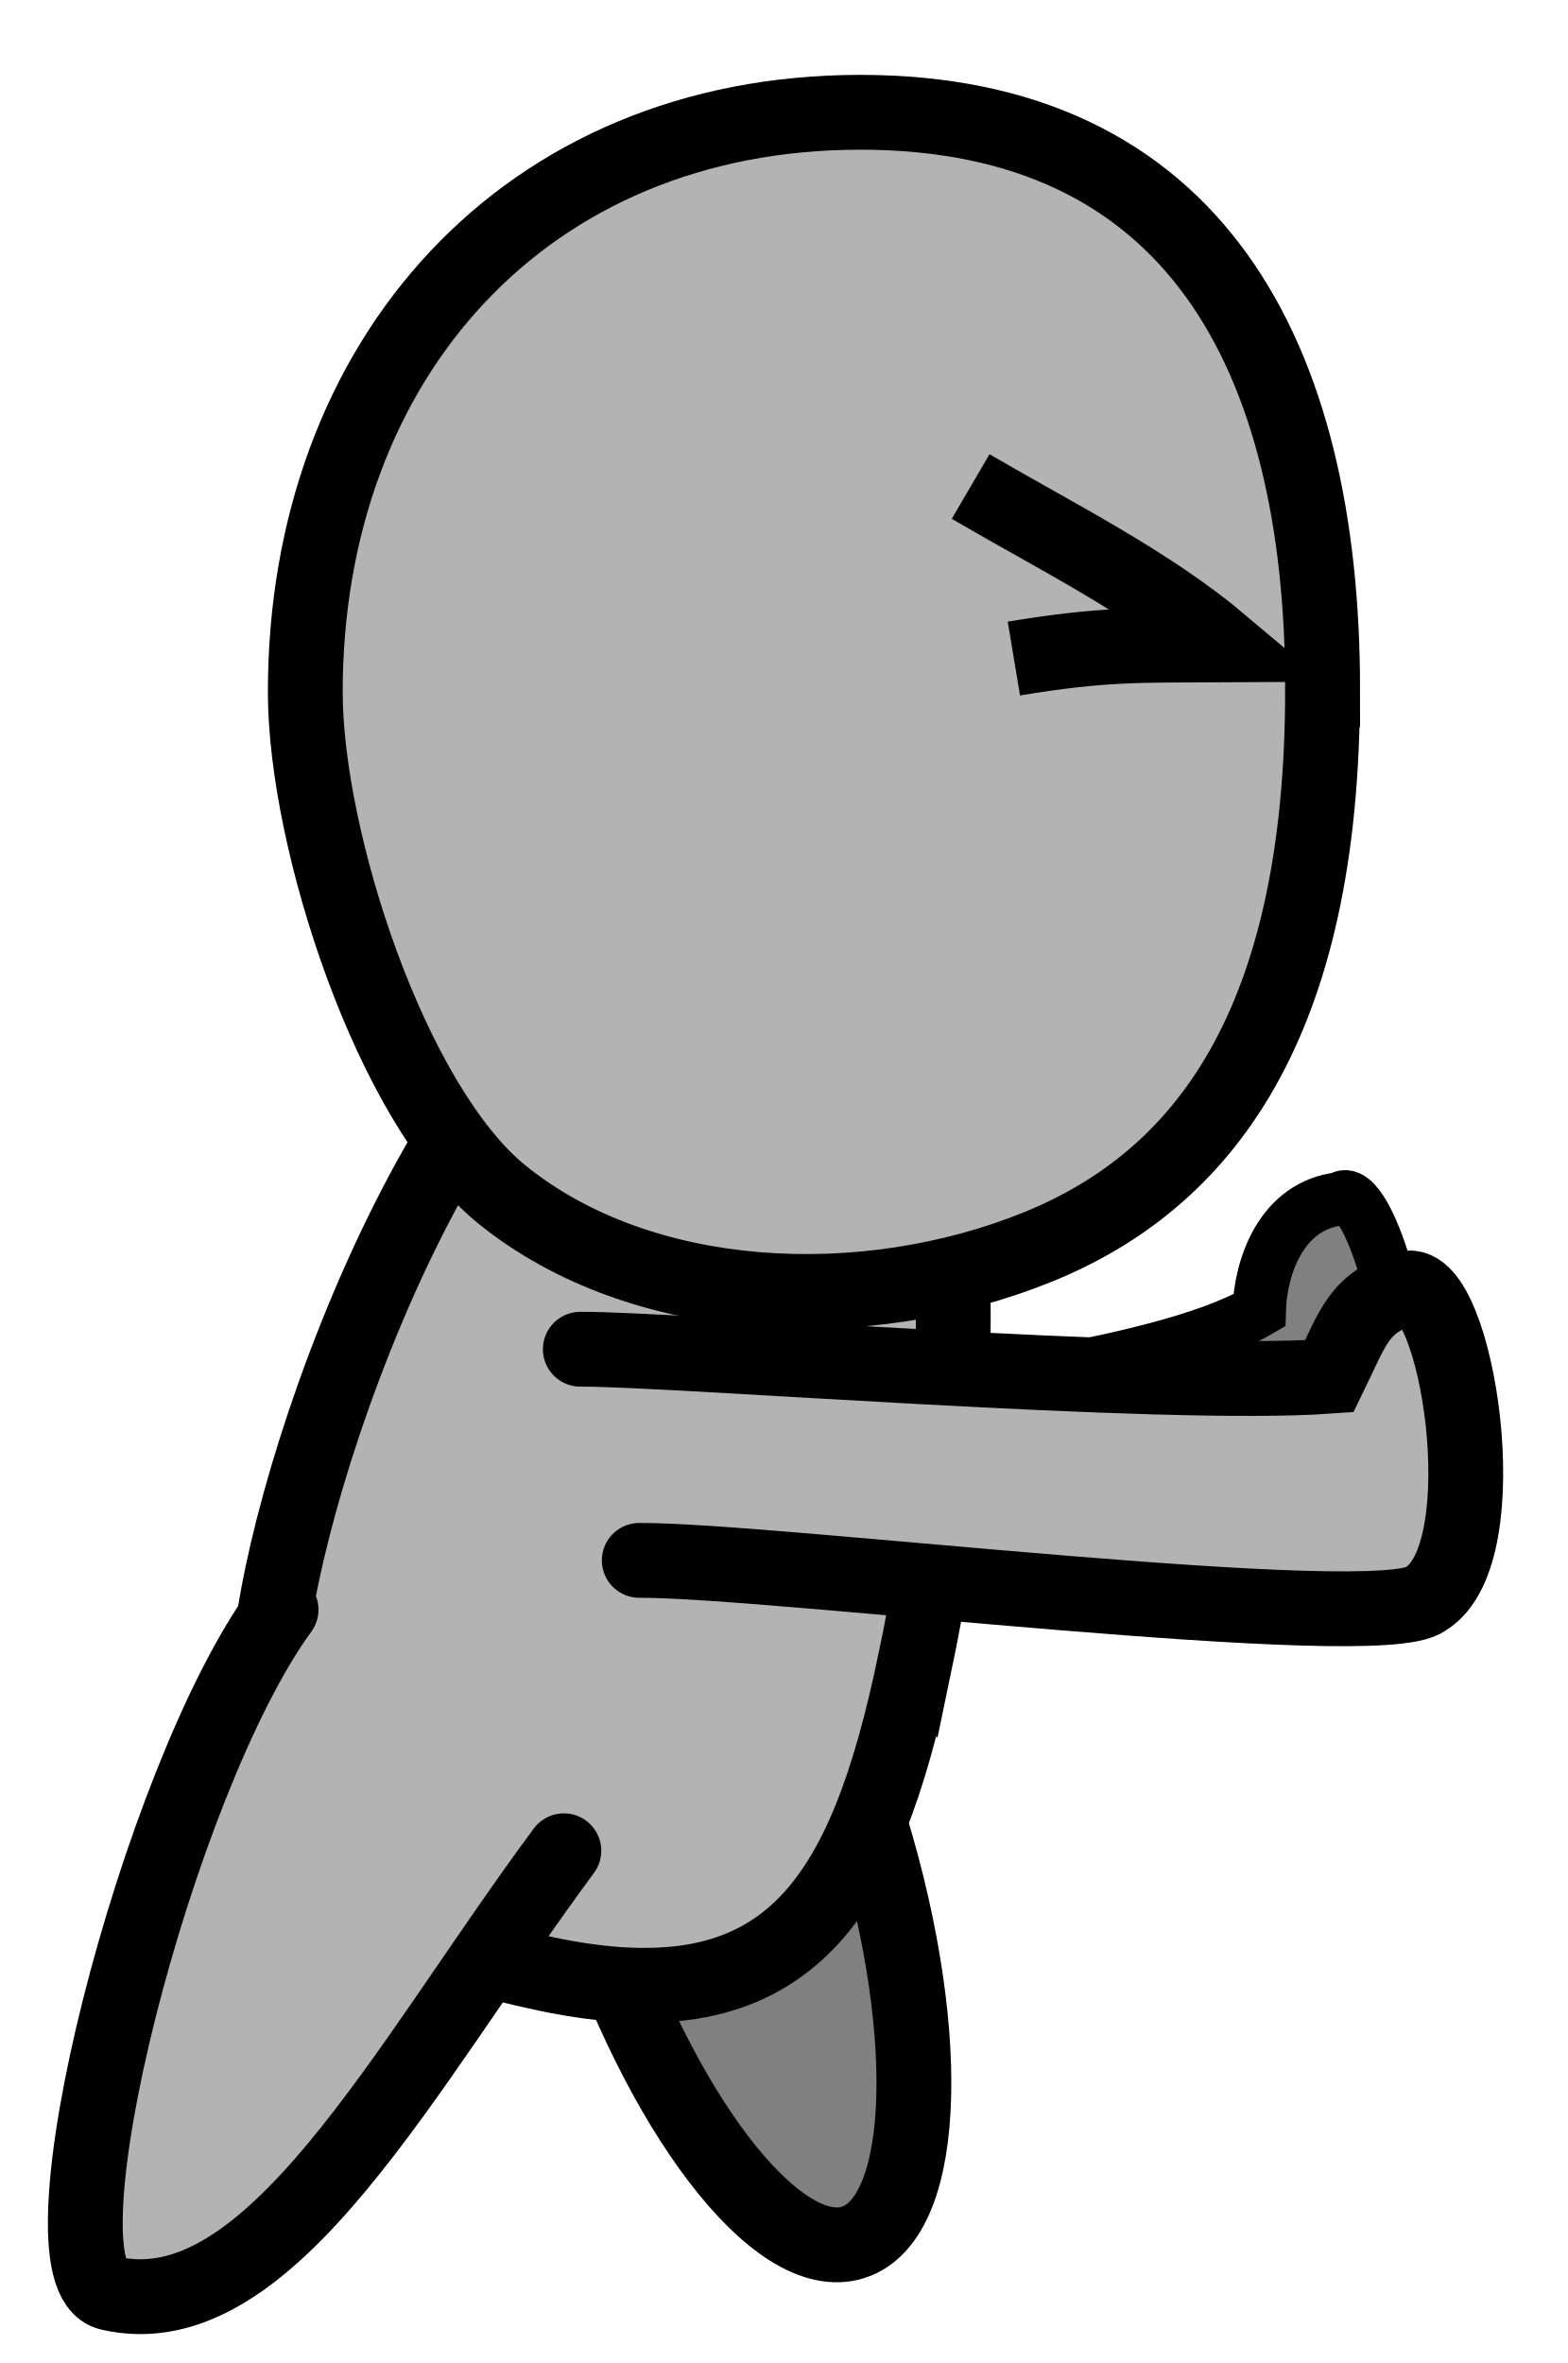
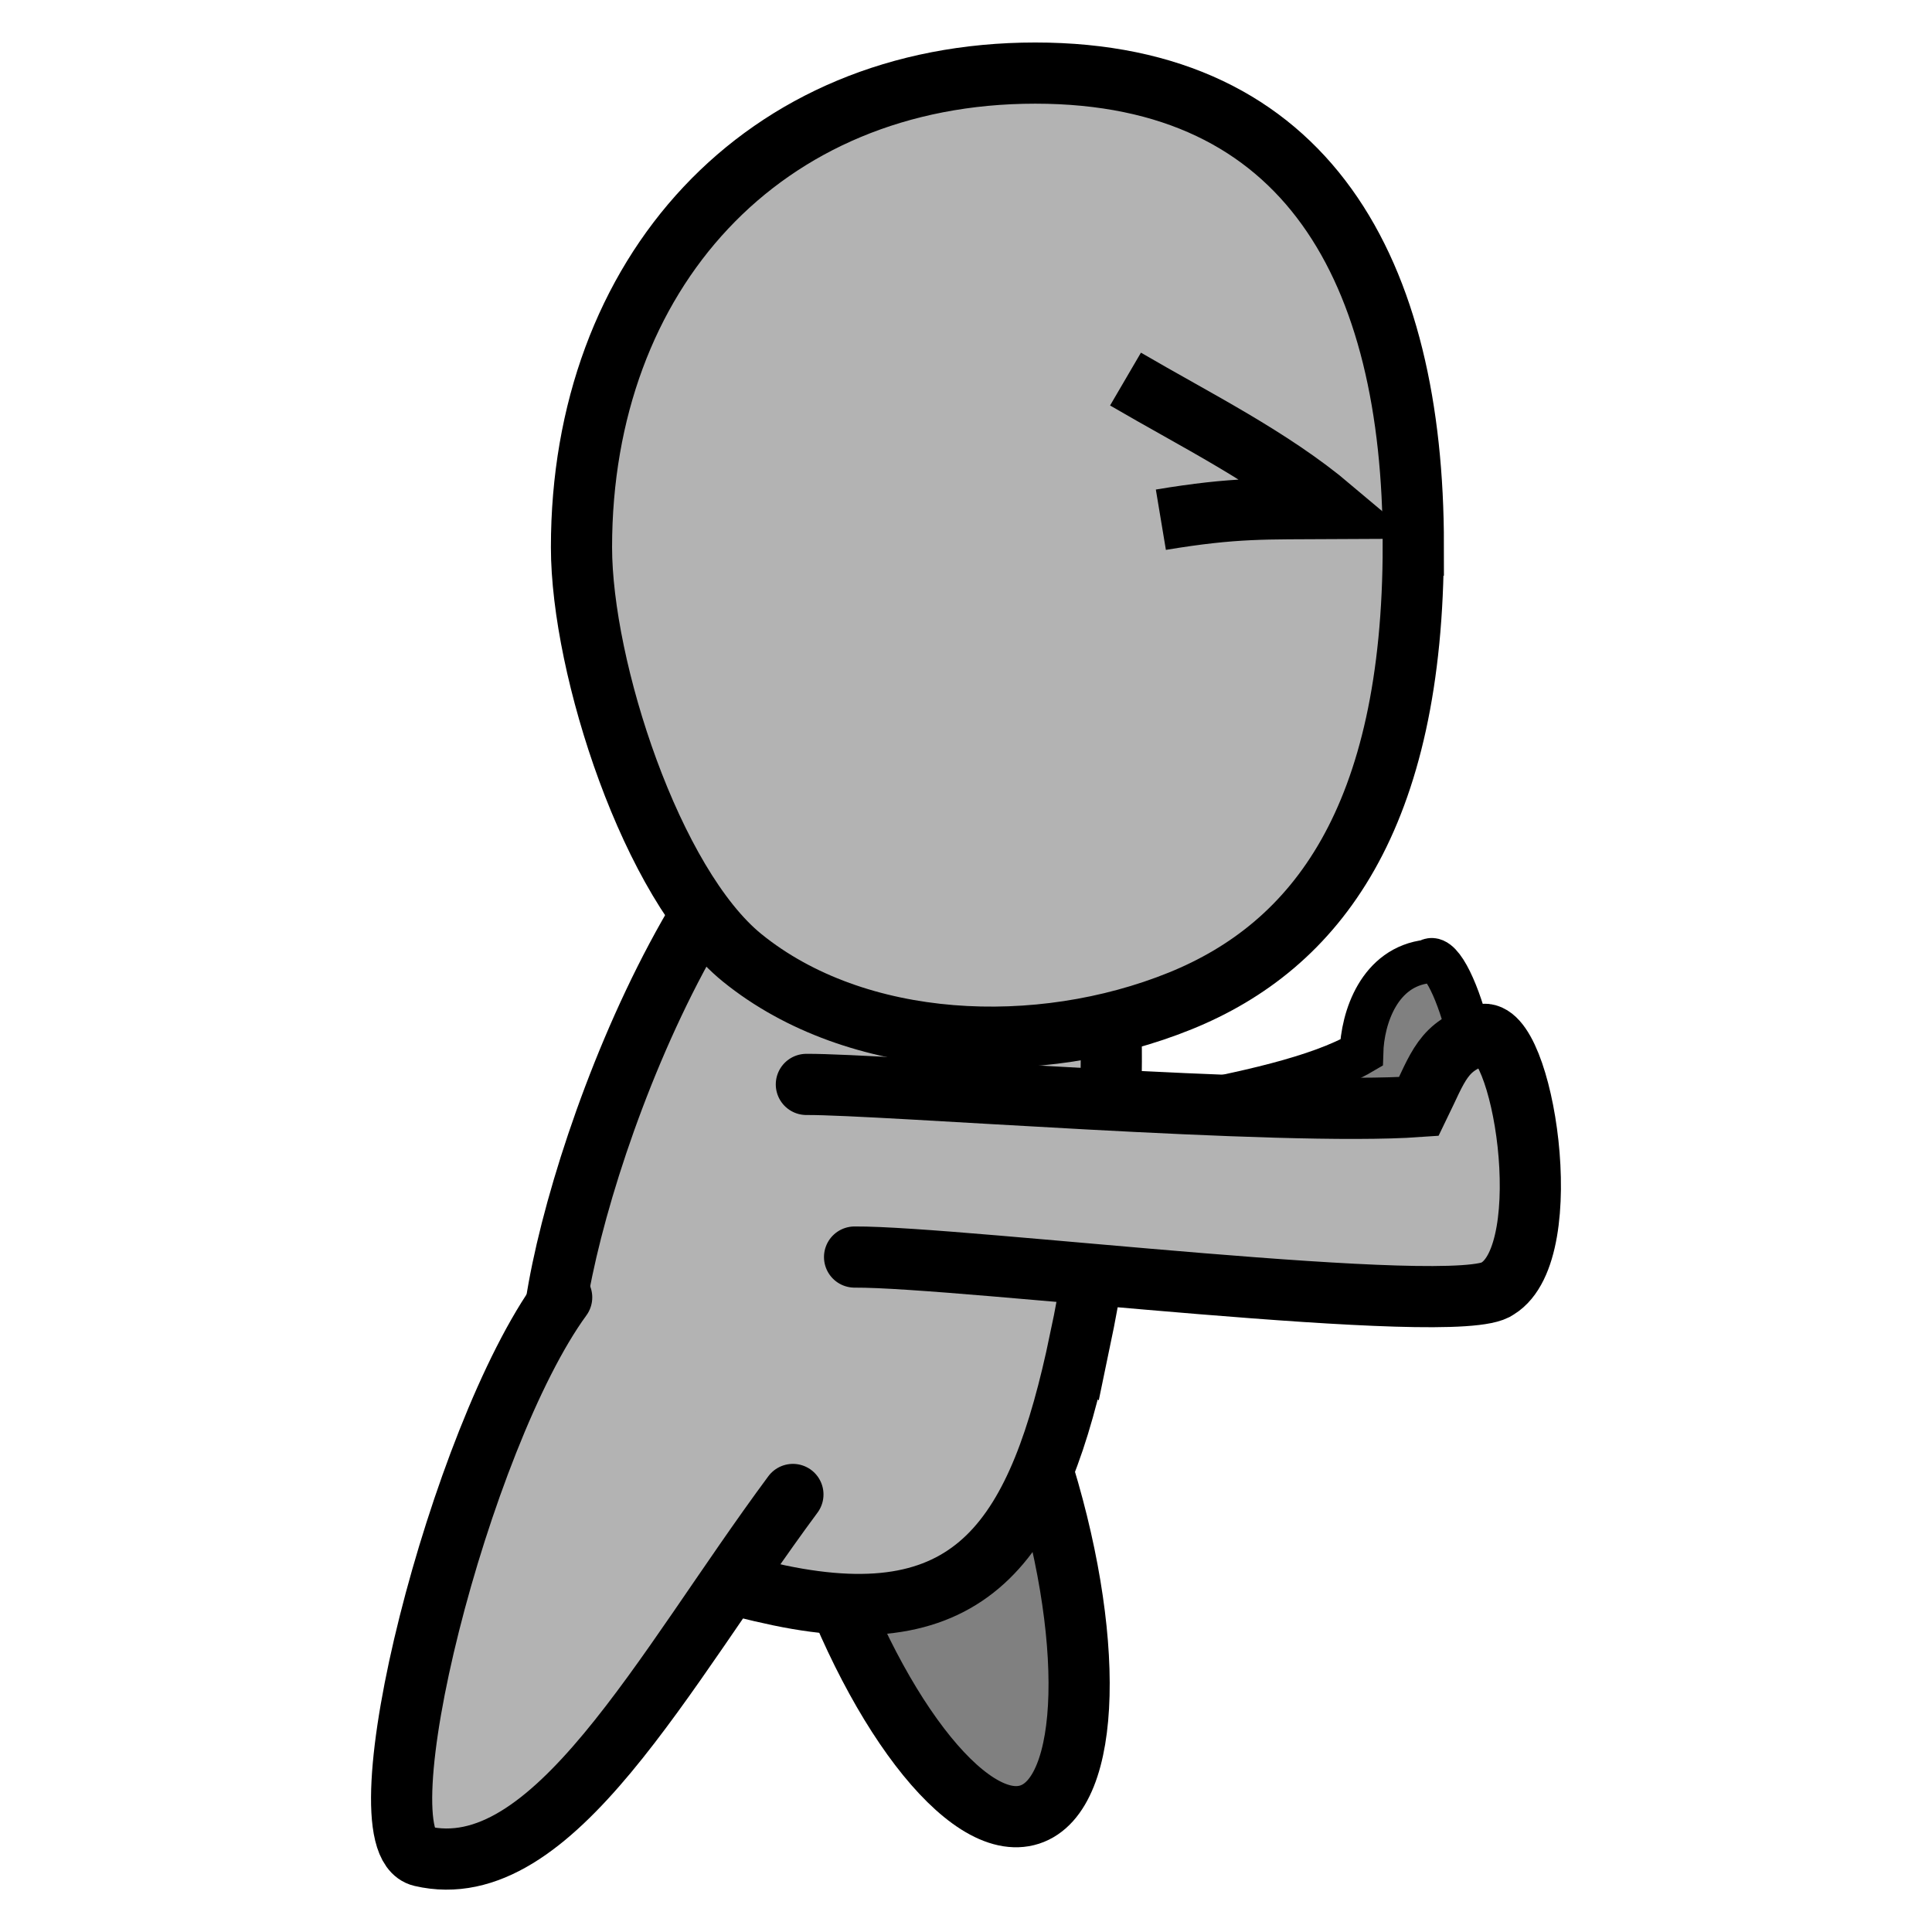
- <svg xmlns="http://www.w3.org/2000/svg" width="20.957mm" height="31.582mm" viewBox="0 0 20.957 31.582" version="1.1" id="svg8">
+ <svg xmlns="http://www.w3.org/2000/svg" width="31.582mm" height="31.582mm" viewBox="0 0 31.582 31.582" version="1.1" id="svg8">
  <defs id="defs2" />
  <g id="layer1" transform="translate(-25.0265,-43.66529)">
-     <path id="path843" d="m 36.58,67.802 c 0.937,2.891 0.871,5.502 -0.147,5.832 -1.018,0.33 -2.603,-1.746 -3.54,-4.637" style="fill:#808080;fill-opacity:1;stroke:#000000;stroke-width:1;stroke-miterlimit:4;stroke-dasharray:none;stroke-opacity:1" />
-     <path id="path1125" d="m 36.01,62.656 c 0.781,-0.393 4.461,-0.662 5.847,-1.476 0.016,-0.581 0.296,-1.406 1.081,-1.492 0.373,-0.316 1.133,2.276 0.685,2.987 -0.247,0.51 -4.263,0.692 -5.369,1.249" style="fill:#808080;fill-opacity:1;stroke:#000000;stroke-width:0.714;stroke-linecap:round;stroke-miterlimit:4;stroke-dasharray:none;stroke-opacity:1" />
-     <path style="fill:#b3b3b3;fill-opacity:1;stroke:#000000;stroke-width:1;stroke-miterlimit:4;stroke-dasharray:none;stroke-opacity:1" d="m 37.256,65.881 c -0.672,3.215 -1.704,4.841 -4.919,4.169 -3.215,-0.672 -4.214,-2.114 -3.542,-5.329 0.672,-3.215 3.243,-9.39 6.458,-8.718 3.215,0.672 2.676,6.664 2.004,9.879 z" id="path830" />
-     <path style="fill:#b3b3b3;fill-opacity:1;stroke:#000000;stroke-width:1;stroke-linecap:round;stroke-miterlimit:4;stroke-dasharray:none;stroke-opacity:1" d="m 32.783,61.698 c 1.225,-0.007 7.765,0.521 10.012,0.361 0.318,-0.651 0.393,-0.997 1.031,-1.175 0.664,-0.165 1.261,3.537 0.256,4.151 -0.627,0.486 -8.775,-0.526 -10.511,-0.515" id="path845" />
-     <path style="fill:#b3b3b3;fill-opacity:1;stroke:#000000;stroke-width:1;stroke-miterlimit:4;stroke-dasharray:none;stroke-opacity:1" d="m 42.704,52.883 c 0,4.465 -1.582,6.548 -3.809,7.45 -2.309,0.935 -5.291,0.811 -7.16,-0.703 -1.481,-1.2 -2.628,-4.739 -2.628,-6.713 0,-4.465 2.952,-7.751 7.417,-7.751 4.465,0 6.181,3.252 6.181,7.717 z" id="path828" />
-     <path style="fill:#b3b3b3;fill-opacity:1;stroke:#000000;stroke-width:1;stroke-linecap:round;stroke-miterlimit:4;stroke-dasharray:none;stroke-opacity:1" d="m 32.563,68.401 c -2.134,2.88 -3.923,6.415 -6.073,5.912 -1.042,-0.244 0.625,-6.848 2.293,-9.134" id="path832" />
-     <path style="fill:none;stroke:#000000;stroke-width:1;stroke-linecap:butt;stroke-linejoin:miter;stroke-miterlimit:4;stroke-dasharray:none;stroke-opacity:1" d="m 38.578,52.467 c 1.218,-0.203 1.725,-0.176 2.795,-0.182 -0.993,-0.837 -2.218,-1.442 -3.373,-2.117" id="path873" />
+     <path id="path843" d="m 42.005,67.496 c 0.937,2.891 0.871,5.502 -0.147,5.832 -1.018,0.33 -2.603,-1.746 -3.54,-4.637" style="fill:#808080;fill-opacity:1;stroke:#000000;stroke-width:1;stroke-miterlimit:4;stroke-dasharray:none;stroke-opacity:1" />
+     <path id="path1125" d="m 41.435,62.35 c 0.781,-0.393 4.461,-0.662 5.847,-1.476 0.016,-0.581 0.296,-1.406 1.081,-1.492 0.373,-0.316 1.133,2.276 0.685,2.987 -0.247,0.51 -4.263,0.692 -5.369,1.249" style="fill:#808080;fill-opacity:1;stroke:#000000;stroke-width:0.714;stroke-linecap:round;stroke-miterlimit:4;stroke-dasharray:none;stroke-opacity:1" />
+     <path style="fill:#b3b3b3;fill-opacity:1;stroke:#000000;stroke-width:1;stroke-miterlimit:4;stroke-dasharray:none;stroke-opacity:1" d="m 42.681,65.575 c -0.672,3.215 -1.704,4.841 -4.919,4.169 -3.215,-0.672 -4.214,-2.114 -3.542,-5.329 0.672,-3.215 3.243,-9.39 6.458,-8.718 3.215,0.672 2.676,6.664 2.004,9.879 z" id="path830" />
+     <path style="fill:#b3b3b3;fill-opacity:1;stroke:#000000;stroke-width:1;stroke-linecap:round;stroke-miterlimit:4;stroke-dasharray:none;stroke-opacity:1" d="m 38.208,61.392 c 1.225,-0.007 7.765,0.521 10.012,0.361 0.318,-0.651 0.393,-0.997 1.031,-1.175 0.664,-0.165 1.261,3.537 0.256,4.151 -0.627,0.486 -8.775,-0.526 -10.511,-0.515" id="path845" />
+     <path style="fill:#b3b3b3;fill-opacity:1;stroke:#000000;stroke-width:1;stroke-miterlimit:4;stroke-dasharray:none;stroke-opacity:1" d="m 48.129,52.577 c 0,4.465 -1.582,6.548 -3.809,7.45 -2.309,0.935 -5.291,0.811 -7.16,-0.703 -1.481,-1.2 -2.628,-4.739 -2.628,-6.713 0,-4.465 2.952,-7.751 7.417,-7.751 4.465,0 6.181,3.252 6.181,7.717 z" id="path828" />
+     <path style="fill:#b3b3b3;fill-opacity:1;stroke:#000000;stroke-width:1;stroke-linecap:round;stroke-miterlimit:4;stroke-dasharray:none;stroke-opacity:1" d="m 37.988,68.095 c -2.134,2.88 -3.923,6.415 -6.073,5.912 -1.042,-0.244 0.625,-6.848 2.293,-9.134" id="path832" />
+     <path style="fill:none;stroke:#000000;stroke-width:1;stroke-linecap:butt;stroke-linejoin:miter;stroke-miterlimit:4;stroke-dasharray:none;stroke-opacity:1" d="m 44.003,52.161 c 1.218,-0.203 1.725,-0.176 2.795,-0.182 -0.993,-0.837 -2.218,-1.442 -3.373,-2.117" id="path873" />
  </g>
</svg>
